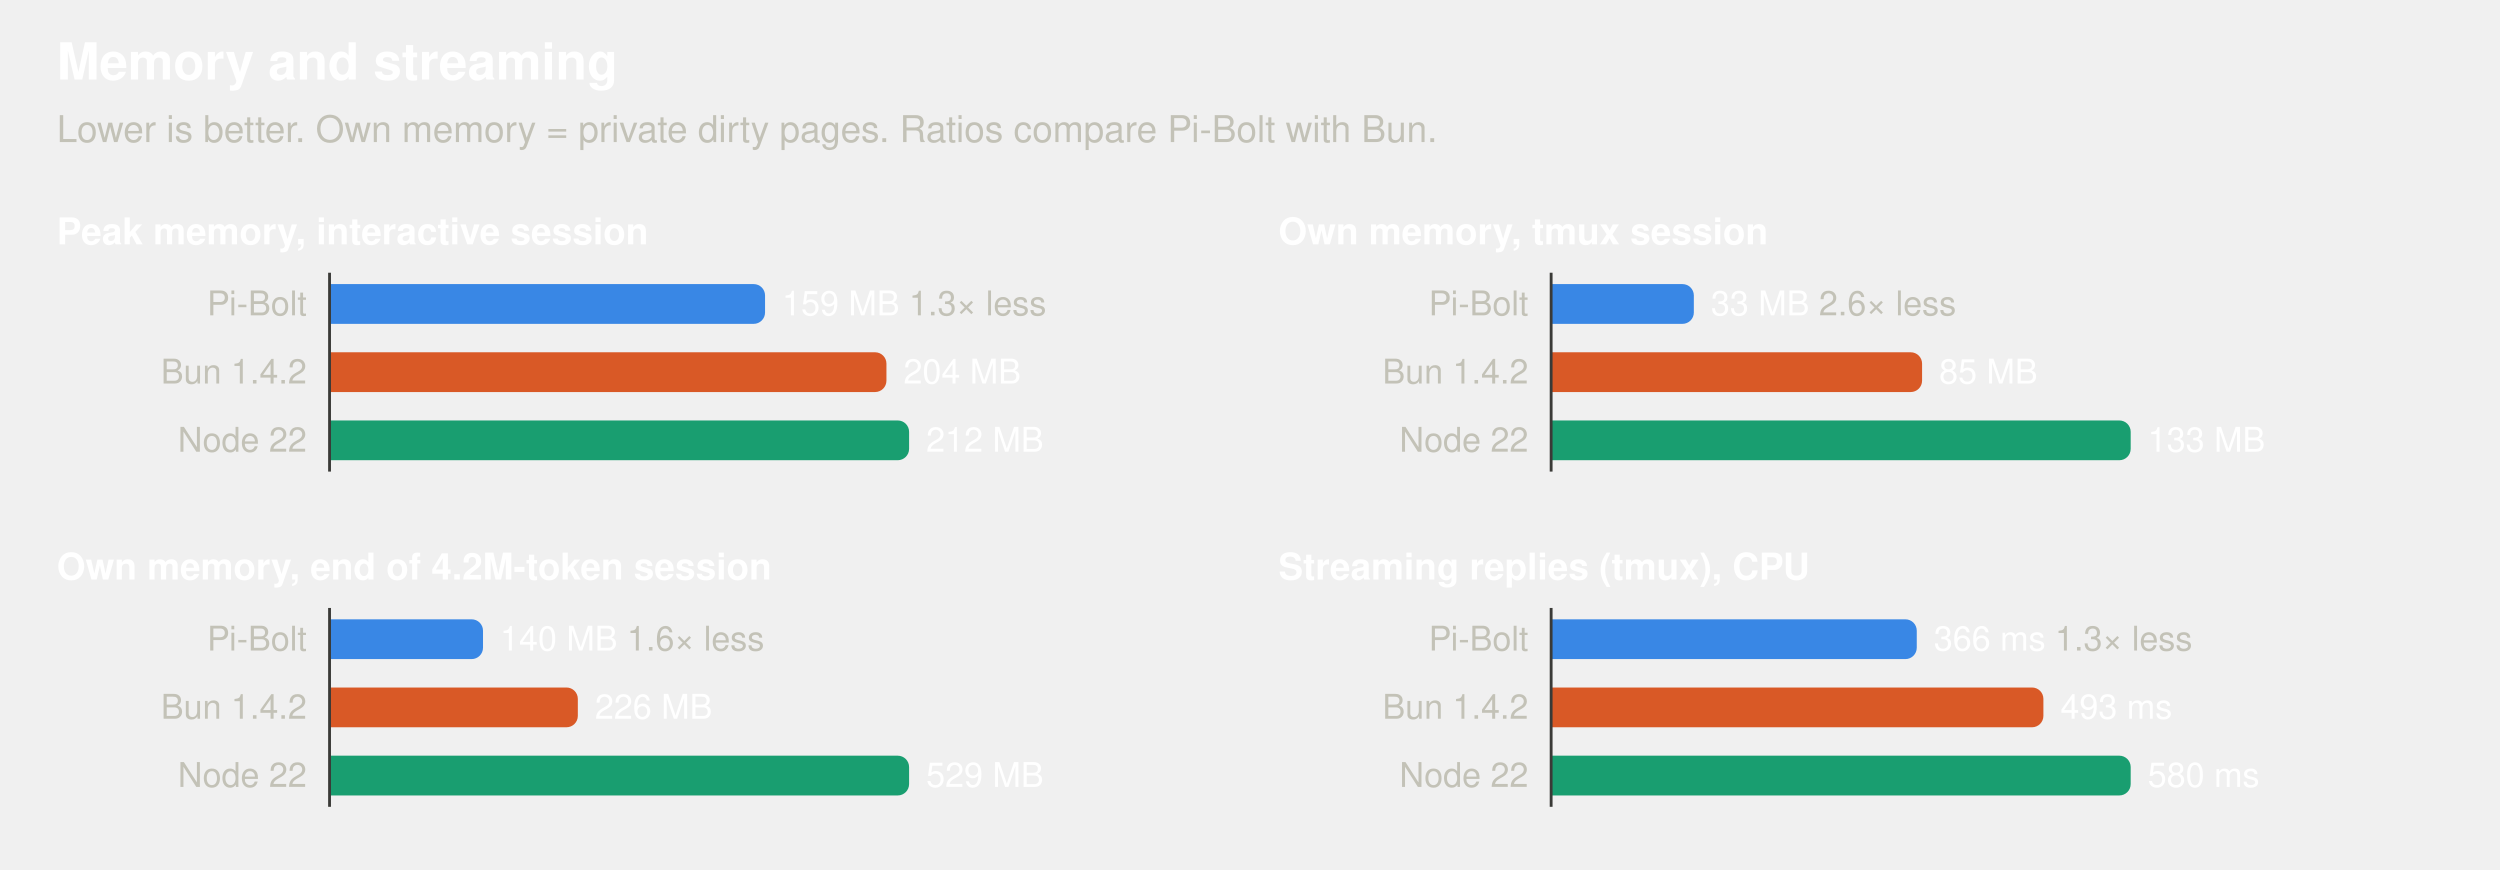
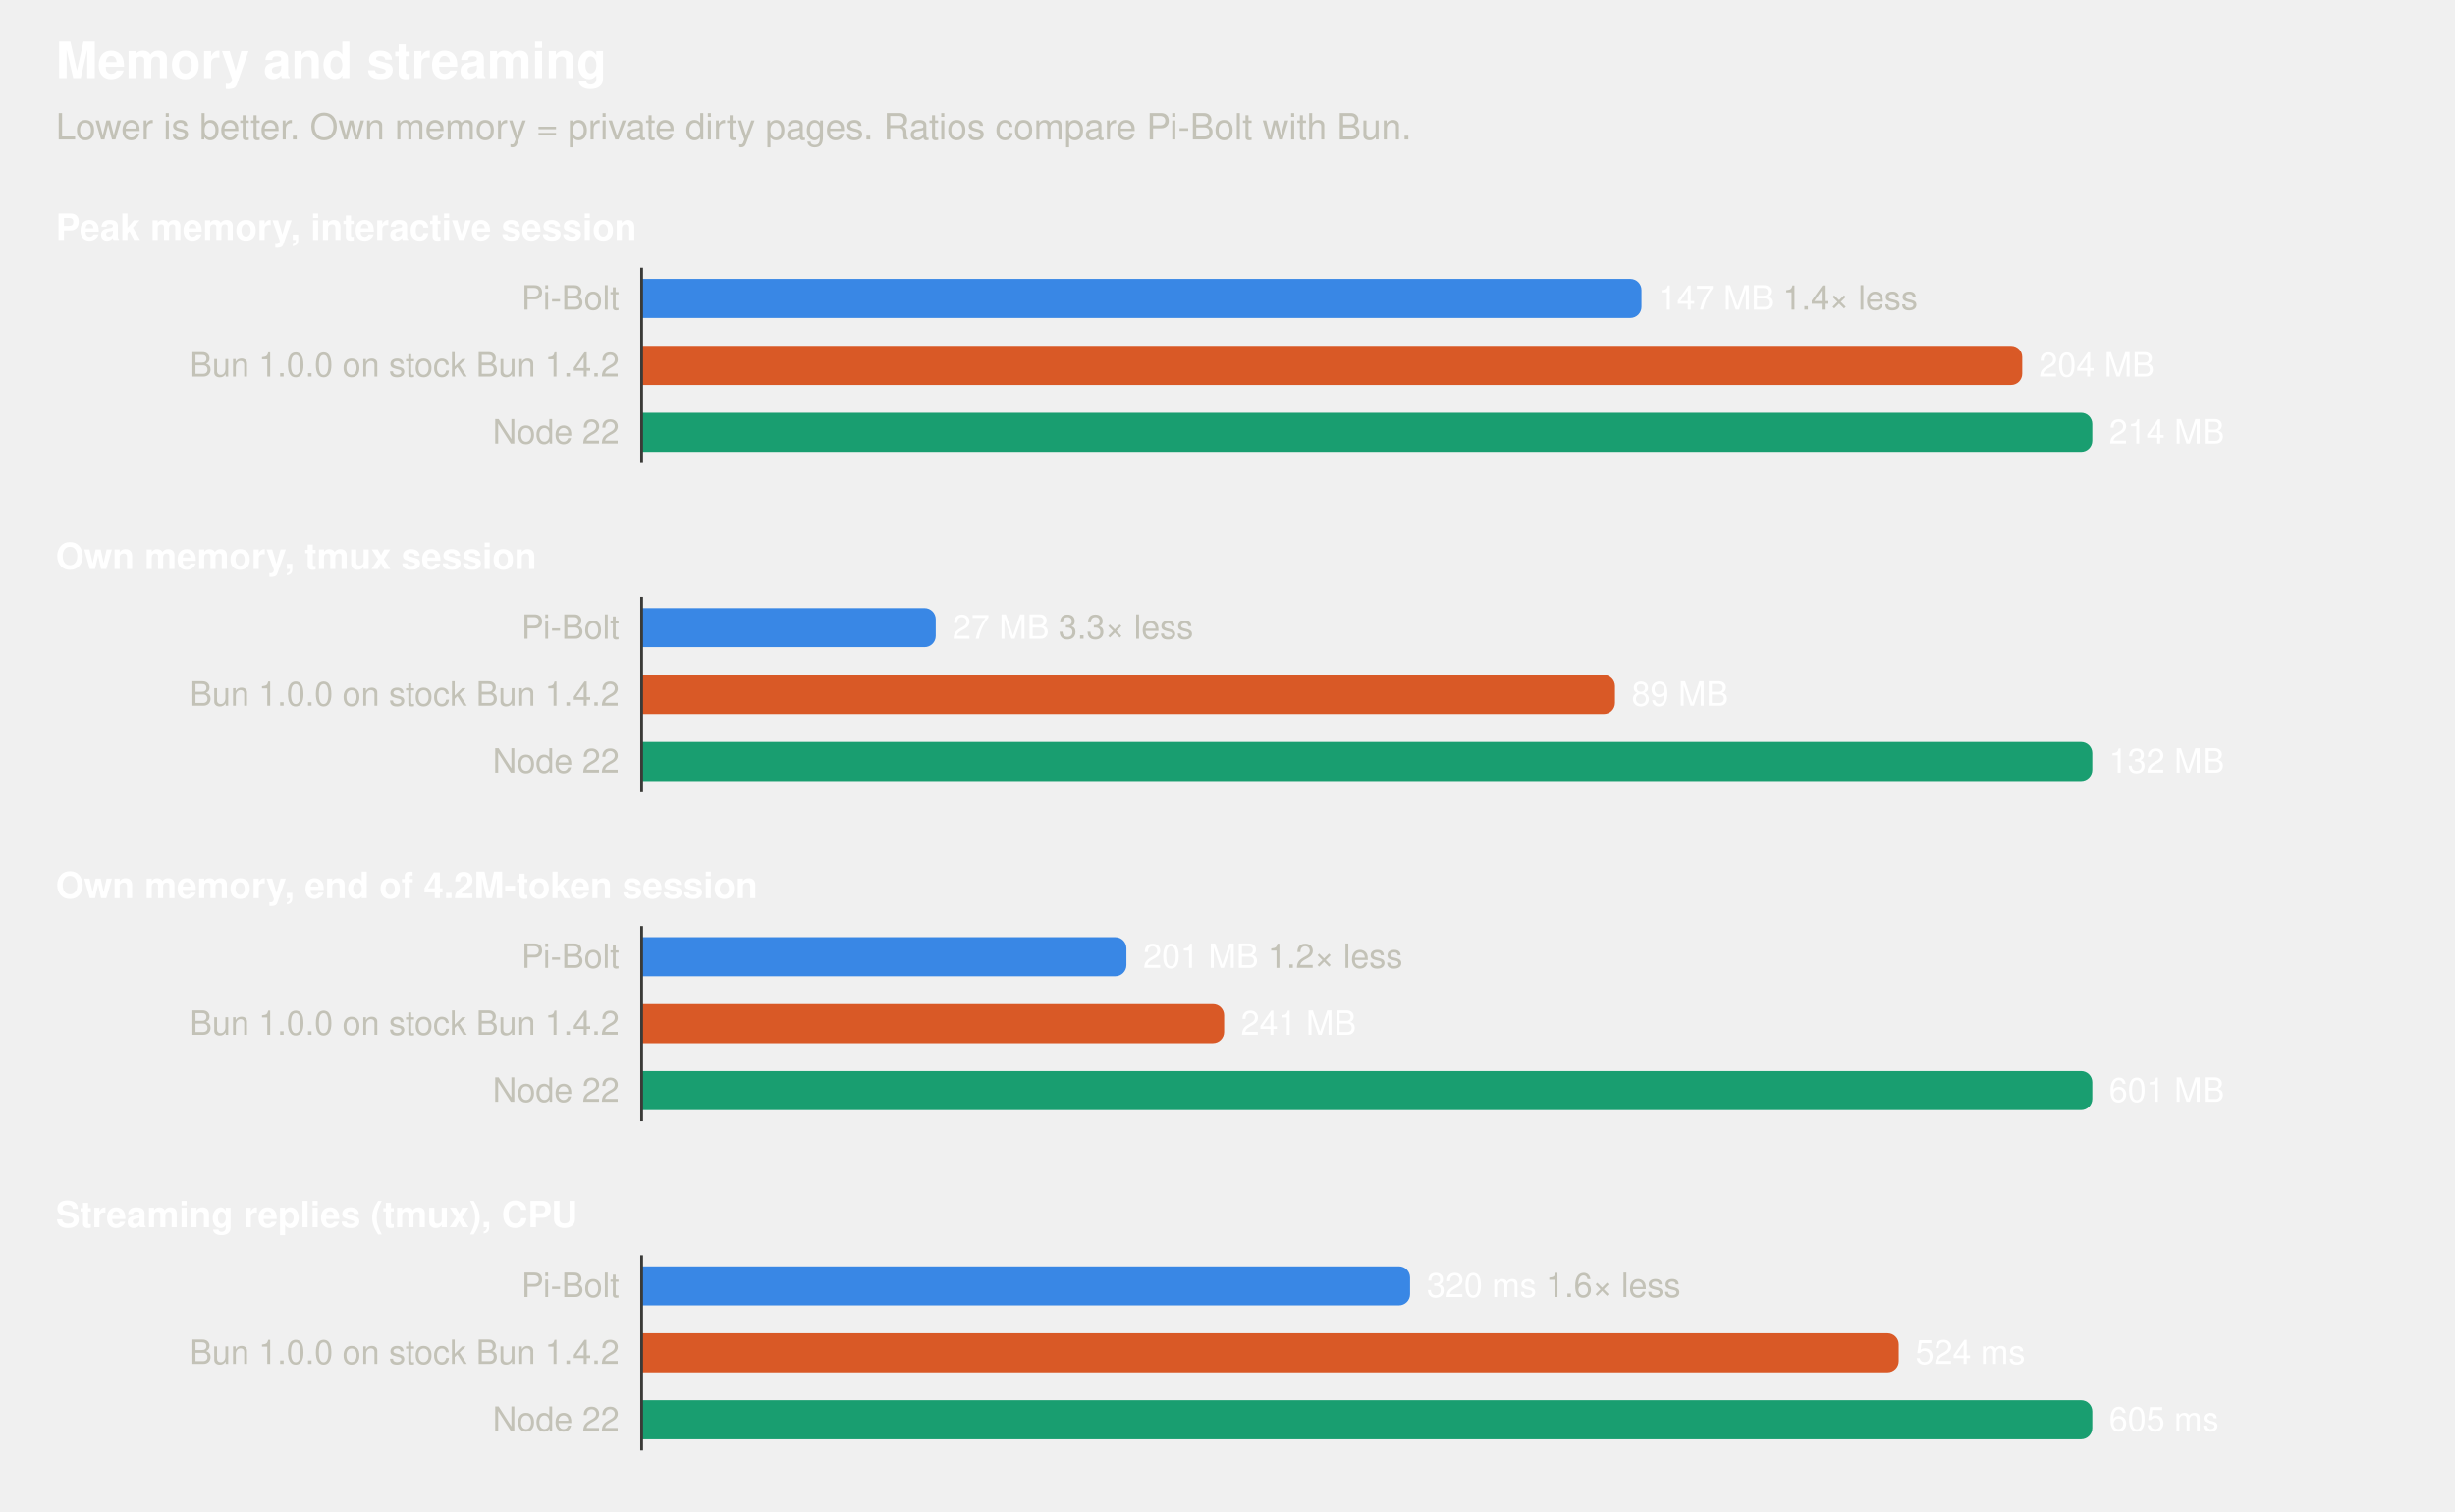
- <svg xmlns="http://www.w3.org/2000/svg" width="880" height="306" viewBox="0 0 880 306" role="img" aria-label="Memory and streaming: Lower is better. Own memory = private dirty pages. Ratios compare Pi-Bolt with Bun.">
+ <svg xmlns="http://www.w3.org/2000/svg" width="880" height="542" viewBox="0 0 880 542" role="img" aria-label="Memory and streaming: Lower is better. Own memory = private dirty pages. Ratios compare Pi-Bolt with Bun.">
  <style>text{font-family:-apple-system, BlinkMacSystemFont, 'Segoe UI', Helvetica, Arial, sans-serif;font-variant-numeric:tabular-nums}</style>
  <text x="20" y="28" font-size="18" font-weight="600" fill="#ffffff">Memory and streaming</text>
  <text x="20" y="50" font-size="13" fill="#c3c2b7">Lower is better. Own memory = private dirty pages. Ratios compare Pi-Bolt with Bun.</text>
  <text x="20" y="86" font-size="13" font-weight="600" fill="#ffffff">Peak memory, interactive session</text>
-   <text x="108" y="111" font-size="12" text-anchor="end" fill="#c3c2b7">Pi-Bolt</text>
-   <path d="M116,100 h149.298 a4,4 0 0 1 4,4 v6 a4,4 0 0 1 -4,4 h-149.298 z" fill="#3987e5" />
-   <text x="275.298" y="111" font-size="12" fill="#ffffff">159 MB <tspan fill="#c3c2b7">1.3× less</tspan>
+   <text x="222" y="111" font-size="12" text-anchor="end" fill="#c3c2b7">Pi-Bolt</text>
+   <path d="M230,100 h354.404 a4,4 0 0 1 4,4 v6 a4,4 0 0 1 -4,4 h-354.404 z" fill="#3987e5" />
+   <text x="594.404" y="111" font-size="12" fill="#ffffff">147 MB <tspan fill="#c3c2b7">1.4× less</tspan>
  </text>
-   <text x="108" y="135" font-size="12" text-anchor="end" fill="#c3c2b7">Bun 1.4.2</text>
-   <path d="M116,124 h192.028 a4,4 0 0 1 4,4 v6 a4,4 0 0 1 -4,4 h-192.028 z" fill="#d95926" />
-   <text x="318.028" y="135" font-size="12" fill="#ffffff">204 MB</text>
-   <text x="108" y="159" font-size="12" text-anchor="end" fill="#c3c2b7">Node 22</text>
-   <path d="M116,148 h200.0 a4,4 0 0 1 4,4 v6 a4,4 0 0 1 -4,4 h-200.0 z" fill="#199e70" />
-   <text x="326.0" y="159" font-size="12" fill="#ffffff">212 MB</text>
-   <line x1="116" y1="96" x2="116" y2="166" stroke="#3a3a37" />
-   <text x="450" y="86" font-size="13" font-weight="600" fill="#ffffff">Own memory, tmux session</text>
-   <text x="538" y="111" font-size="12" text-anchor="end" fill="#c3c2b7">Pi-Bolt</text>
-   <path d="M546,100 h46.232 a4,4 0 0 1 4,4 v6 a4,4 0 0 1 -4,4 h-46.232 z" fill="#3987e5" />
-   <text x="602.232" y="111" font-size="12" fill="#ffffff">33 MB <tspan fill="#c3c2b7">2.6× less</tspan>
+   <text x="222" y="135" font-size="12" text-anchor="end" fill="#c3c2b7">Bun 1.0.0 on stock Bun 1.4.2</text>
+   <path d="M230,124 h490.892 a4,4 0 0 1 4,4 v6 a4,4 0 0 1 -4,4 h-490.892 z" fill="#d95926" />
+   <text x="730.892" y="135" font-size="12" fill="#ffffff">204 MB</text>
+   <text x="222" y="159" font-size="12" text-anchor="end" fill="#c3c2b7">Node 22</text>
+   <path d="M230,148 h516.0 a4,4 0 0 1 4,4 v6 a4,4 0 0 1 -4,4 h-516.0 z" fill="#199e70" />
+   <text x="756.0" y="159" font-size="12" fill="#ffffff">214 MB</text>
+   <line x1="230" y1="96" x2="230" y2="166" stroke="#3a3a37" />
+   <text x="20" y="204" font-size="13" font-weight="600" fill="#ffffff">Own memory, tmux session</text>
+   <text x="222" y="229" font-size="12" text-anchor="end" fill="#c3c2b7">Pi-Bolt</text>
+   <path d="M230,218 h101.416 a4,4 0 0 1 4,4 v6 a4,4 0 0 1 -4,4 h-101.416 z" fill="#3987e5" />
+   <text x="341.416" y="229" font-size="12" fill="#ffffff">27 MB <tspan fill="#c3c2b7">3.3× less</tspan>
  </text>
-   <text x="538" y="135" font-size="12" text-anchor="end" fill="#c3c2b7">Bun 1.4.2</text>
-   <path d="M546,124 h126.572 a4,4 0 0 1 4,4 v6 a4,4 0 0 1 -4,4 h-126.572 z" fill="#d95926" />
-   <text x="682.572" y="135" font-size="12" fill="#ffffff">85 MB</text>
-   <text x="538" y="159" font-size="12" text-anchor="end" fill="#c3c2b7">Node 22</text>
-   <path d="M546,148 h200.0 a4,4 0 0 1 4,4 v6 a4,4 0 0 1 -4,4 h-200.0 z" fill="#199e70" />
-   <text x="756.0" y="159" font-size="12" fill="#ffffff">133 MB</text>
-   <line x1="546" y1="96" x2="546" y2="166" stroke="#3a3a37" />
-   <text x="20" y="204" font-size="13" font-weight="600" fill="#ffffff">Own memory, end of 4.2M-token session</text>
-   <text x="108" y="229" font-size="12" text-anchor="end" fill="#c3c2b7">Pi-Bolt</text>
-   <path d="M116,218 h50.019 a4,4 0 0 1 4,4 v6 a4,4 0 0 1 -4,4 h-50.019 z" fill="#3987e5" />
-   <text x="176.019" y="229" font-size="12" fill="#ffffff">140 MB <tspan fill="#c3c2b7">1.6× less</tspan>
+   <text x="222" y="253" font-size="12" text-anchor="end" fill="#c3c2b7">Bun 1.0.0 on stock Bun 1.4.2</text>
+   <path d="M230,242 h344.896 a4,4 0 0 1 4,4 v6 a4,4 0 0 1 -4,4 h-344.896 z" fill="#d95926" />
+   <text x="584.896" y="253" font-size="12" fill="#ffffff">89 MB</text>
+   <text x="222" y="277" font-size="12" text-anchor="end" fill="#c3c2b7">Node 22</text>
+   <path d="M230,266 h516.0 a4,4 0 0 1 4,4 v6 a4,4 0 0 1 -4,4 h-516.0 z" fill="#199e70" />
+   <text x="756.0" y="277" font-size="12" fill="#ffffff">132 MB</text>
+   <line x1="230" y1="214" x2="230" y2="284" stroke="#3a3a37" />
+   <text x="20" y="322" font-size="13" font-weight="600" fill="#ffffff">Own memory, end of 4.2M-token session</text>
+   <text x="222" y="347" font-size="12" text-anchor="end" fill="#c3c2b7">Pi-Bolt</text>
+   <path d="M230,336 h169.766 a4,4 0 0 1 4,4 v6 a4,4 0 0 1 -4,4 h-169.766 z" fill="#3987e5" />
+   <text x="409.766" y="347" font-size="12" fill="#ffffff">201 MB <tspan fill="#c3c2b7">1.2× less</tspan>
  </text>
-   <text x="108" y="253" font-size="12" text-anchor="end" fill="#c3c2b7">Bun 1.4.2</text>
-   <path d="M116,242 h83.395 a4,4 0 0 1 4,4 v6 a4,4 0 0 1 -4,4 h-83.395 z" fill="#d95926" />
-   <text x="209.395" y="253" font-size="12" fill="#ffffff">226 MB</text>
-   <text x="108" y="277" font-size="12" text-anchor="end" fill="#c3c2b7">Node 22</text>
-   <path d="M116,266 h200.0 a4,4 0 0 1 4,4 v6 a4,4 0 0 1 -4,4 h-200.0 z" fill="#199e70" />
-   <text x="326.0" y="277" font-size="12" fill="#ffffff">529 MB</text>
-   <line x1="116" y1="214" x2="116" y2="284" stroke="#3a3a37" />
-   <text x="450" y="204" font-size="13" font-weight="600" fill="#ffffff">Streaming replies (tmux), CPU</text>
-   <text x="538" y="229" font-size="12" text-anchor="end" fill="#c3c2b7">Pi-Bolt</text>
-   <path d="M546,218 h124.7 a4,4 0 0 1 4,4 v6 a4,4 0 0 1 -4,4 h-124.7 z" fill="#3987e5" />
-   <text x="680.7" y="229" font-size="12" fill="#ffffff">366 ms <tspan fill="#c3c2b7">1.3× less</tspan>
+   <text x="222" y="371" font-size="12" text-anchor="end" fill="#c3c2b7">Bun 1.0.0 on stock Bun 1.4.2</text>
+   <path d="M230,360 h204.796 a4,4 0 0 1 4,4 v6 a4,4 0 0 1 -4,4 h-204.796 z" fill="#d95926" />
+   <text x="444.796" y="371" font-size="12" fill="#ffffff">241 MB</text>
+   <text x="222" y="395" font-size="12" text-anchor="end" fill="#c3c2b7">Node 22</text>
+   <path d="M230,384 h516.0 a4,4 0 0 1 4,4 v6 a4,4 0 0 1 -4,4 h-516.0 z" fill="#199e70" />
+   <text x="756.0" y="395" font-size="12" fill="#ffffff">601 MB</text>
+   <line x1="230" y1="332" x2="230" y2="402" stroke="#3a3a37" />
+   <text x="20" y="440" font-size="13" font-weight="600" fill="#ffffff">Streaming replies (tmux), CPU</text>
+   <text x="222" y="465" font-size="12" text-anchor="end" fill="#c3c2b7">Pi-Bolt</text>
+   <path d="M230,454 h271.436 a4,4 0 0 1 4,4 v6 a4,4 0 0 1 -4,4 h-271.436 z" fill="#3987e5" />
+   <text x="511.436" y="465" font-size="12" fill="#ffffff">320 ms <tspan fill="#c3c2b7">1.6× less</tspan>
  </text>
-   <text x="538" y="253" font-size="12" text-anchor="end" fill="#c3c2b7">Bun 1.4.2</text>
-   <path d="M546,242 h169.275 a4,4 0 0 1 4,4 v6 a4,4 0 0 1 -4,4 h-169.275 z" fill="#d95926" />
-   <text x="725.275" y="253" font-size="12" fill="#ffffff">493 ms</text>
-   <text x="538" y="277" font-size="12" text-anchor="end" fill="#c3c2b7">Node 22</text>
-   <path d="M546,266 h200.0 a4,4 0 0 1 4,4 v6 a4,4 0 0 1 -4,4 h-200.0 z" fill="#199e70" />
-   <text x="756.0" y="277" font-size="12" fill="#ffffff">580 ms</text>
-   <line x1="546" y1="214" x2="546" y2="284" stroke="#3a3a37" />
+   <text x="222" y="489" font-size="12" text-anchor="end" fill="#c3c2b7">Bun 1.0.0 on stock Bun 1.4.2</text>
+   <path d="M230,478 h446.604 a4,4 0 0 1 4,4 v6 a4,4 0 0 1 -4,4 h-446.604 z" fill="#d95926" />
+   <text x="686.604" y="489" font-size="12" fill="#ffffff">524 ms</text>
+   <text x="222" y="513" font-size="12" text-anchor="end" fill="#c3c2b7">Node 22</text>
+   <path d="M230,502 h516.0 a4,4 0 0 1 4,4 v6 a4,4 0 0 1 -4,4 h-516.0 z" fill="#199e70" />
+   <text x="756.0" y="513" font-size="12" fill="#ffffff">605 ms</text>
+   <line x1="230" y1="450" x2="230" y2="520" stroke="#3a3a37" />
</svg>
